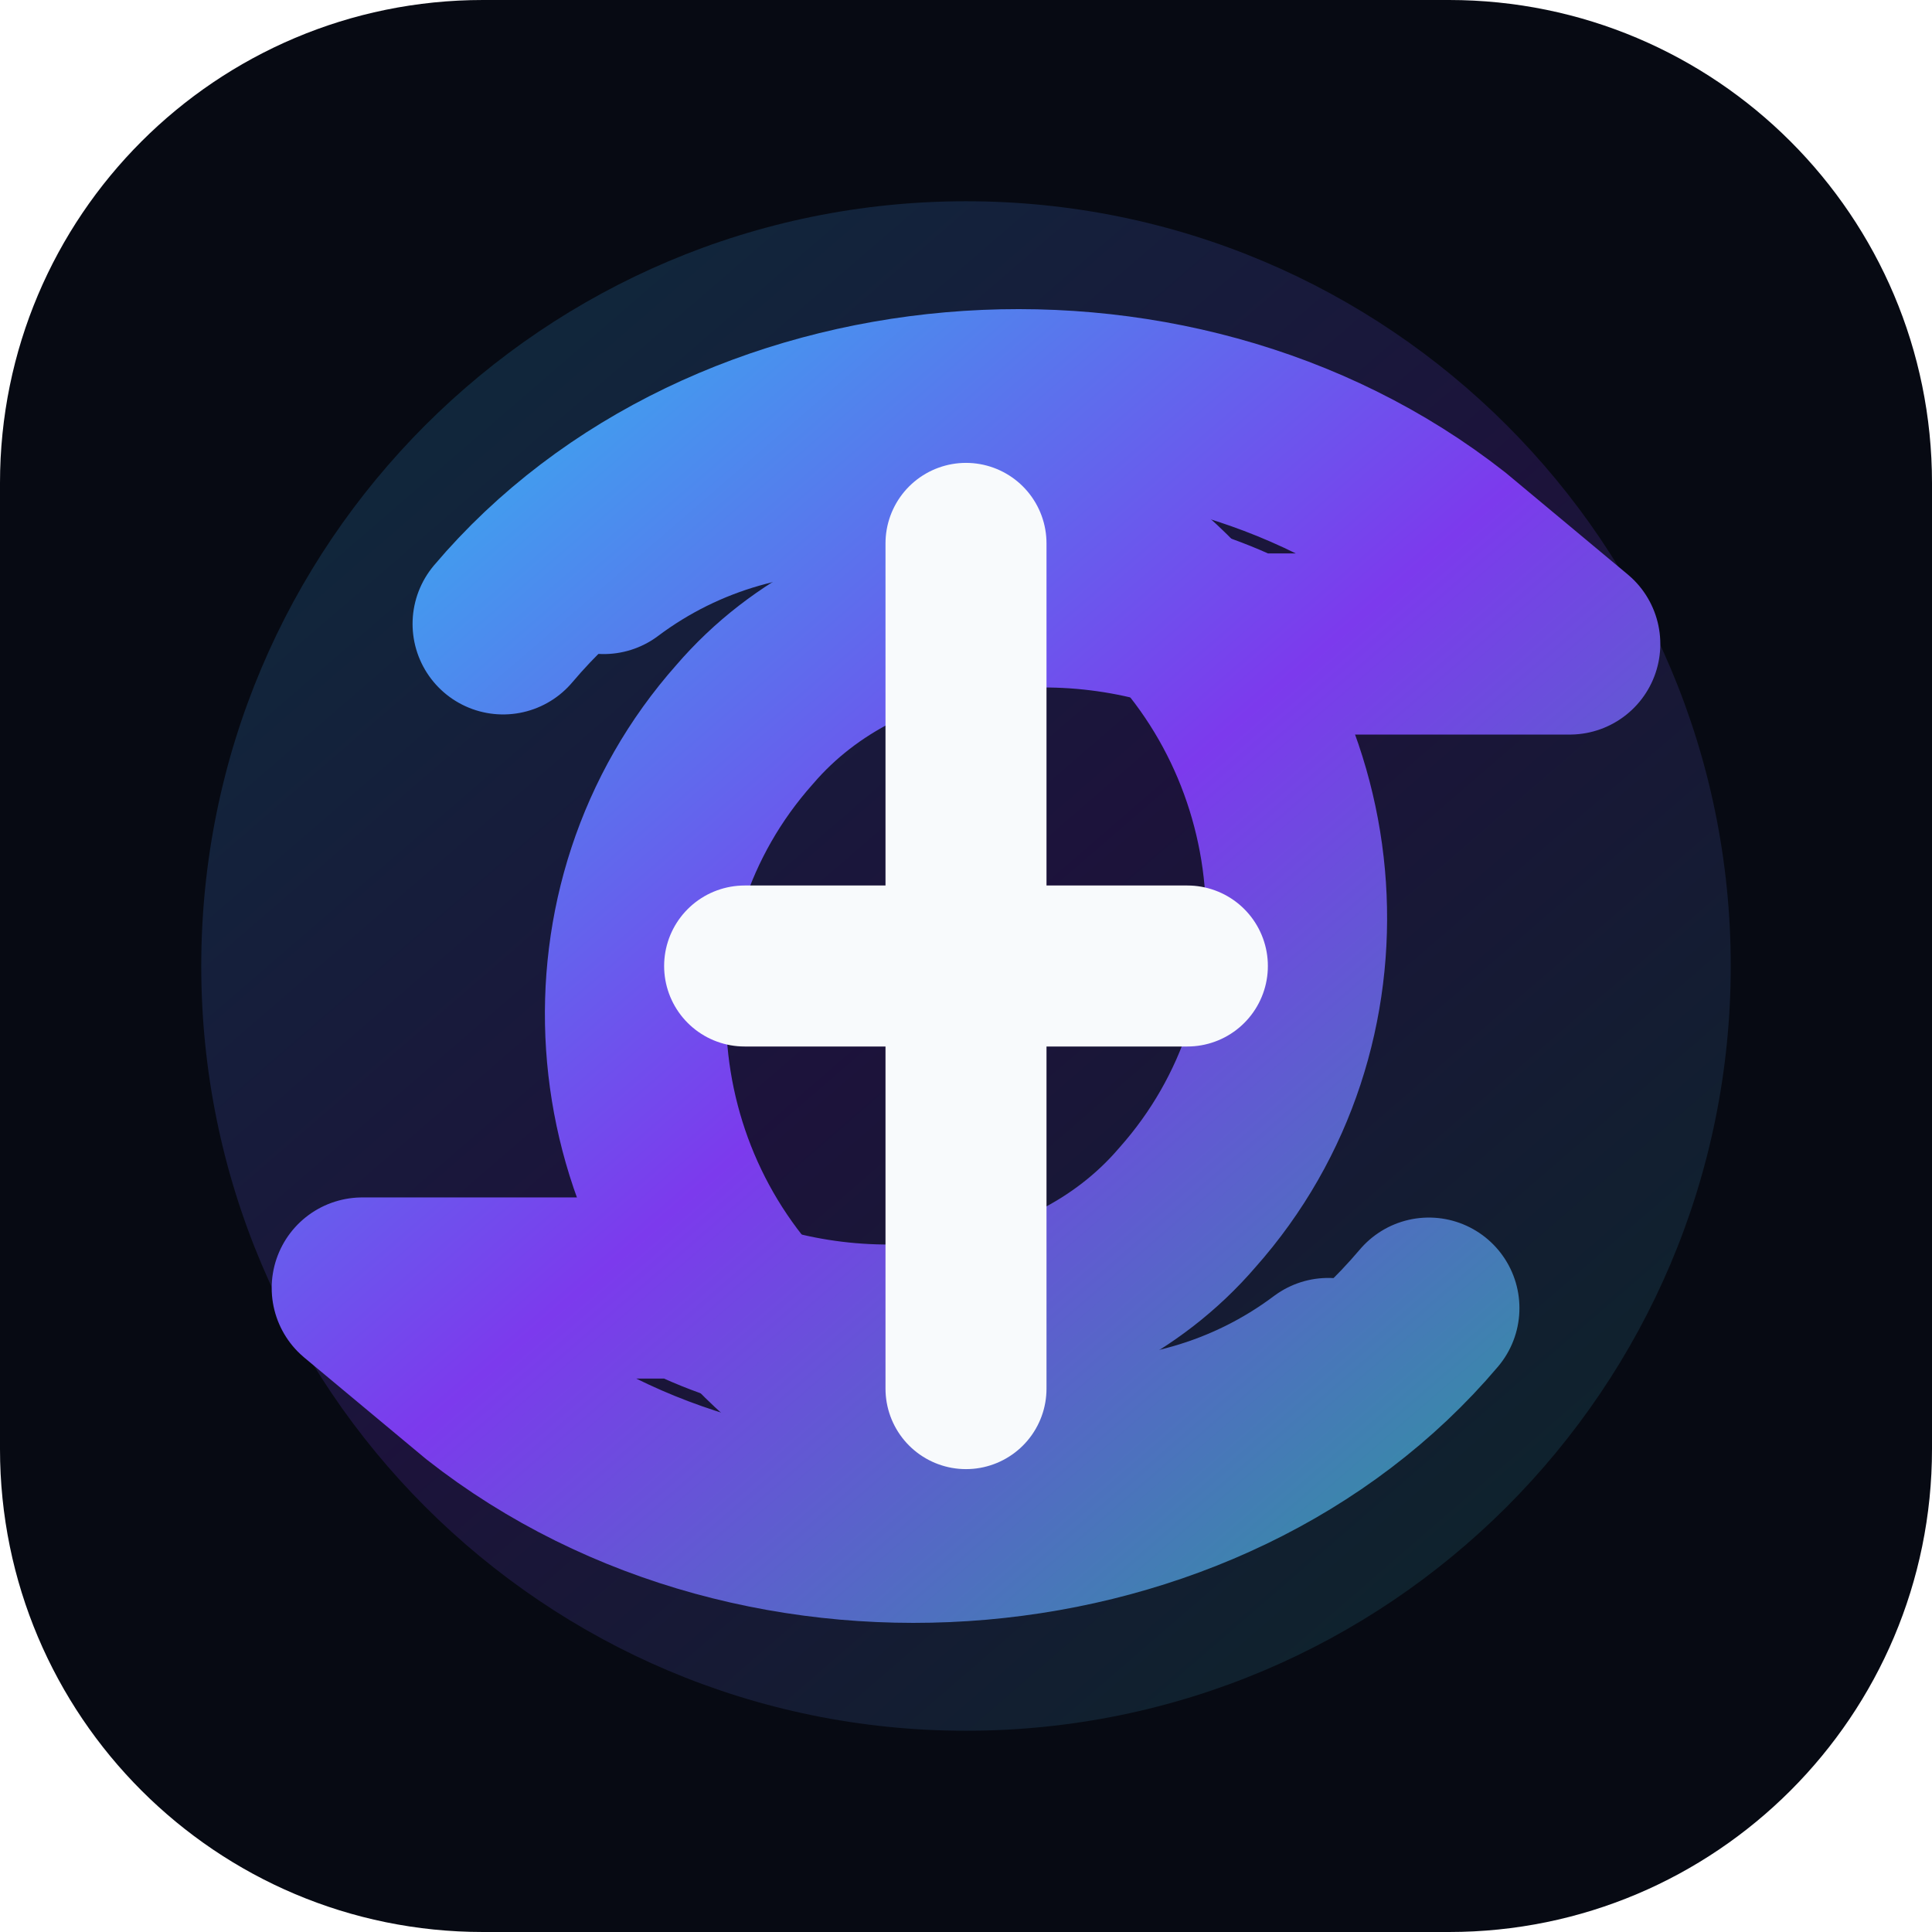
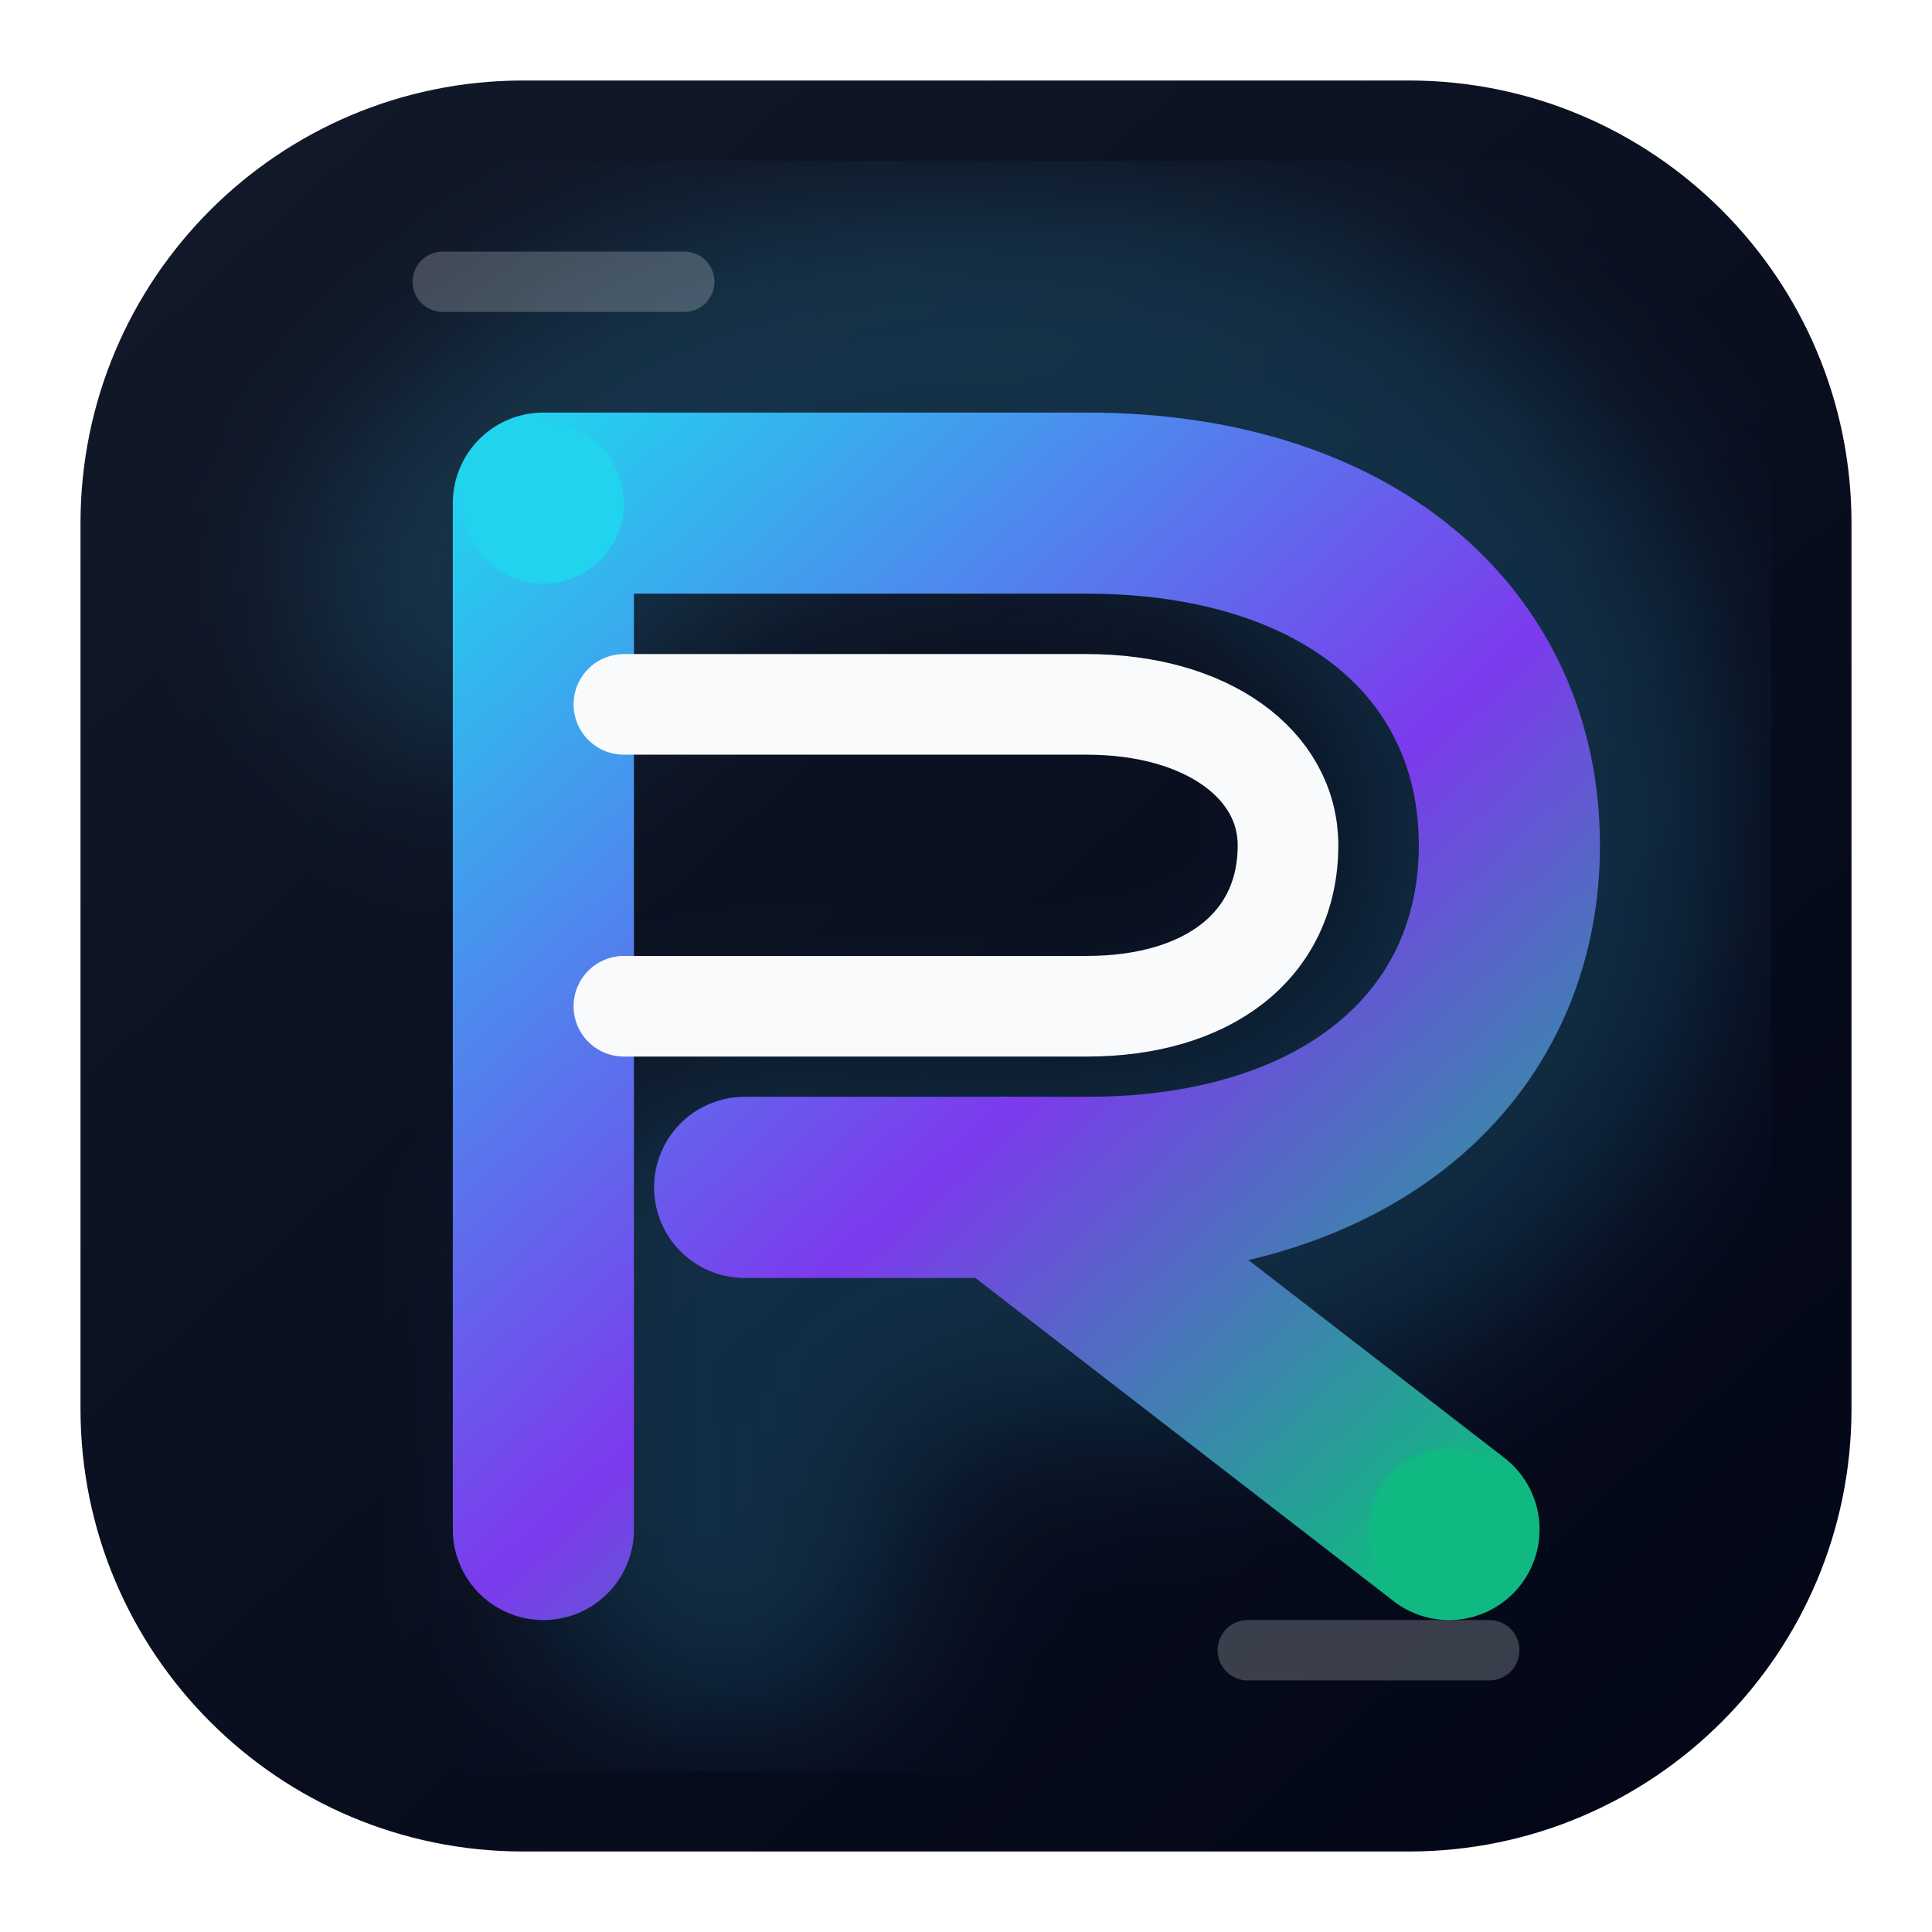
<svg xmlns="http://www.w3.org/2000/svg" width="96" height="96" viewBox="0 0 96 96" fill="none" role="img" aria-labelledby="title desc">
  <defs>
-     <linearGradient id="g" x1="14" y1="9" x2="84" y2="90" gradientUnits="userSpaceOnUse">
+     <linearGradient id="panel" x1="12" y1="8" x2="88" y2="92" gradientUnits="userSpaceOnUse">
+       <stop stop-color="#111827" />
+       <stop offset="1" stop-color="#020617" />
+     </linearGradient>
+     <linearGradient id="route" x1="25" y1="22" x2="73" y2="75" gradientUnits="userSpaceOnUse">
      <stop stop-color="#22D3EE" />
-       <stop offset="0.48" stop-color="#7C3AED" />
+       <stop offset="0.58" stop-color="#7C3AED" />
      <stop offset="1" stop-color="#10B981" />
    </linearGradient>
+     <filter id="soft" x="8" y="8" width="80" height="80" filterUnits="userSpaceOnUse" color-interpolation-filters="sRGB">
+       <feGaussianBlur stdDeviation="4" />
+     </filter>
  </defs>
-   <rect width="96" height="96" rx="24" fill="#070A13" />
-   <circle cx="48" cy="48" r="38" fill="url(#g)" opacity="0.18" />
-   <path d="M25 31c11-13 33-15 47-4l6 5H62c-8-4-19-3-25 4-8 9-7 23 2 31 8 6 19 7 27 1" stroke="url(#g)" stroke-width="9" stroke-linecap="round" stroke-linejoin="round" />
-   <path d="M71 65c-11 13-33 15-47 4l-6-5h16c8 4 19 3 25-4 8-9 7-23-2-31-8-6-19-7-27-1" stroke="url(#g)" stroke-width="9" stroke-linecap="round" stroke-linejoin="round" />
-   <path d="M48 27v42" stroke="#F8FAFC" stroke-width="8" stroke-linecap="round" />
-   <path d="M37 48h22" stroke="#F8FAFC" stroke-width="8" stroke-linecap="round" />
+   <rect x="4" y="4" width="88" height="88" rx="22" fill="url(#panel)" />
+   <path d="M24 29C31 20 43 16 55 18C68 20 77 29 77 41C77 54 67 62 53 62H36V77" stroke="#38BDF8" stroke-opacity="0.18" stroke-width="18" stroke-linecap="round" stroke-linejoin="round" filter="url(#soft)" />
+   <path d="M27 76V25H54C67 25 75 32 75 42C75 52 67 59 54 59H37" stroke="url(#route)" stroke-width="9" stroke-linecap="round" stroke-linejoin="round" />
+   <path d="M50 59L72 76" stroke="url(#route)" stroke-width="9" stroke-linecap="round" stroke-linejoin="round" />
+   <path d="M31 35H54C60 35 64 38 64 42C64 47 60 50 54 50H31" stroke="#F8FAFC" stroke-width="5" stroke-linecap="round" stroke-linejoin="round" />
+   <circle cx="27" cy="25" r="4" fill="#22D3EE" />
+   <circle cx="72" cy="76" r="4" fill="#10B981" />
+   <path d="M22 14H34" stroke="#F8FAFC" stroke-opacity="0.22" stroke-width="3" stroke-linecap="round" />
+   <path d="M62 82H74" stroke="#F8FAFC" stroke-opacity="0.22" stroke-width="3" stroke-linecap="round" />
</svg>
